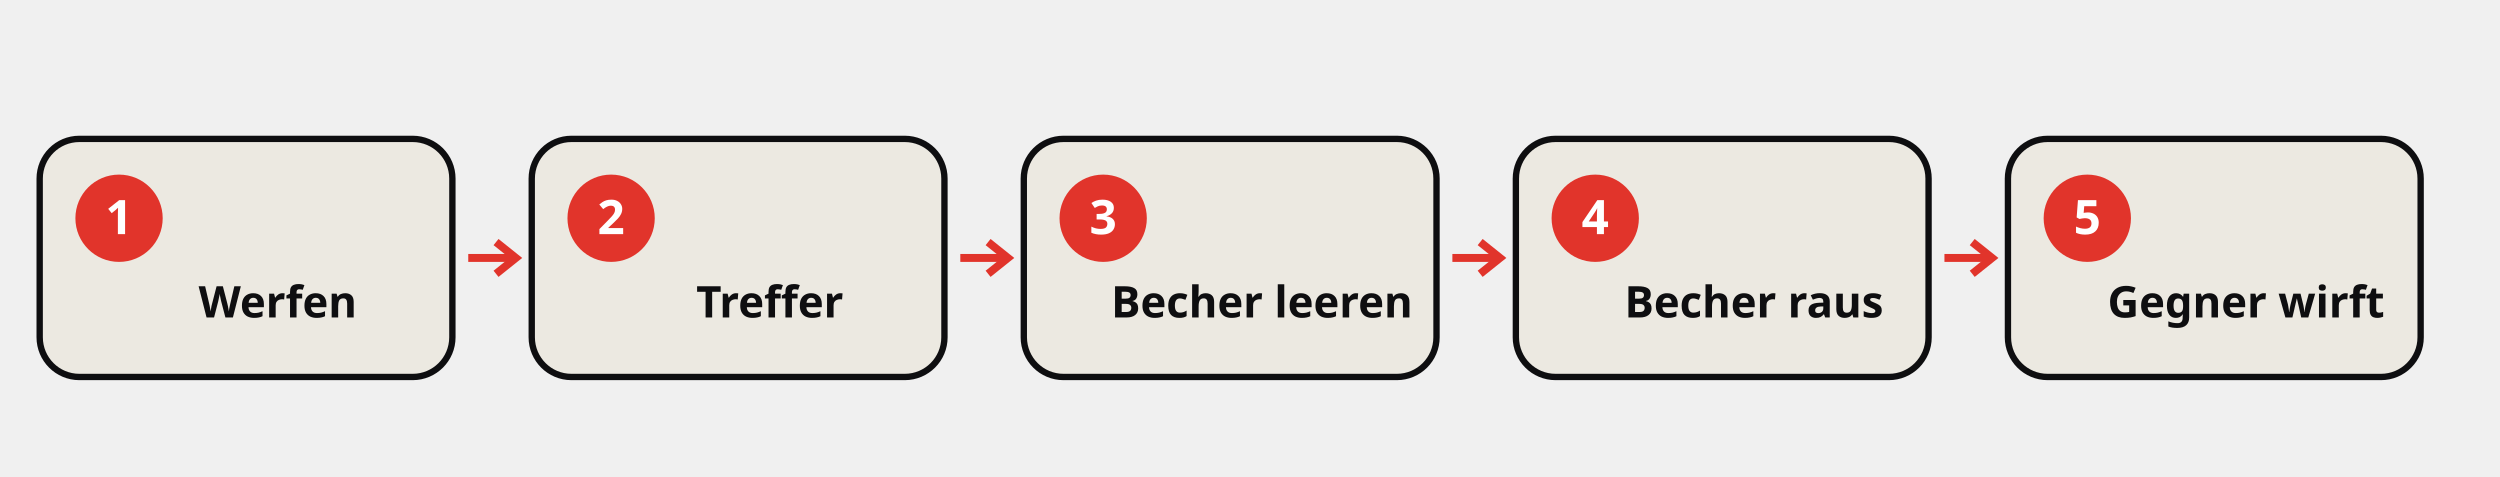
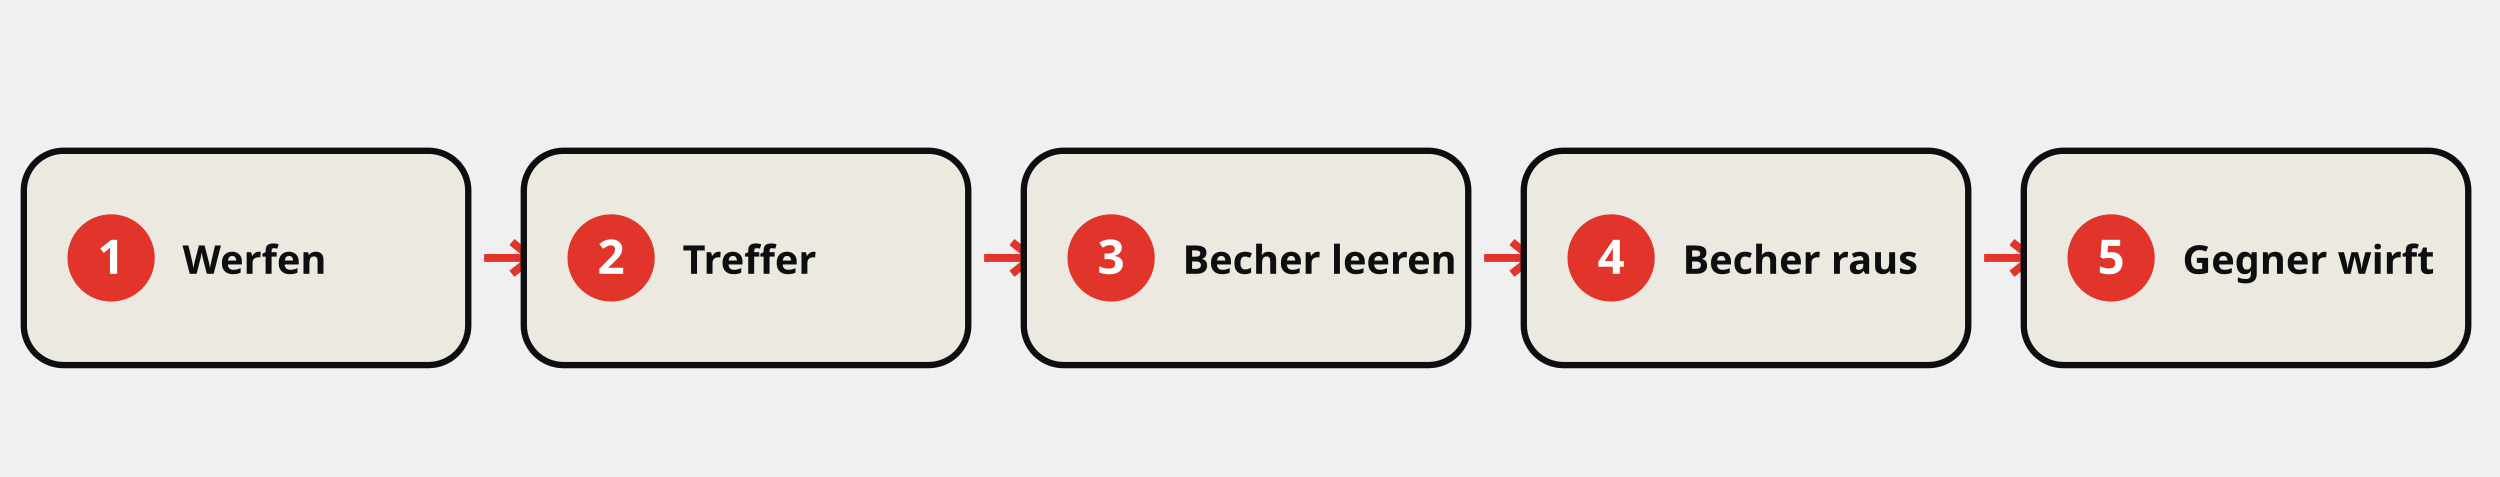
<svg xmlns="http://www.w3.org/2000/svg" viewBox="0 0 630 120" role="img" aria-label="Ablauf einer Beer-Pong-Runde in fünf Schritten: Werfen, Treffer, Becher leeren, Becher entfernen, Gegner ist am Zug.">
-   <rect x="10" y="35" width="104" height="60" rx="10" fill="#ECE9E1" stroke="#0E0E10" stroke-width="1.6" />
-   <circle cx="30" cy="55" r="11" fill="#E1342B" />
-   <text x="30" y="59" text-anchor="middle" font-family="sans-serif" font-size="12" font-weight="700" fill="#fff">1</text>
-   <text x="70" y="80" text-anchor="middle" font-family="sans-serif" font-size="11" font-weight="700" fill="#0E0E10">Werfen</text>
-   <polyline points="118,65 130,65" fill="none" stroke="#E1342B" stroke-width="2" />
-   <polyline points="125,61 130,65 125,69" fill="none" stroke="#E1342B" stroke-width="2" />
-   <rect x="134" y="35" width="104" height="60" rx="10" fill="#ECE9E1" stroke="#0E0E10" stroke-width="1.6" />
-   <circle cx="154" cy="55" r="11" fill="#E1342B" />
-   <text x="154" y="59" text-anchor="middle" font-family="sans-serif" font-size="12" font-weight="700" fill="#fff">2</text>
-   <text x="194" y="80" text-anchor="middle" font-family="sans-serif" font-size="11" font-weight="700" fill="#0E0E10">Treffer</text>
-   <polyline points="242,65 254,65" fill="none" stroke="#E1342B" stroke-width="2" />
-   <polyline points="249,61 254,65 249,69" fill="none" stroke="#E1342B" stroke-width="2" />
-   <rect x="258" y="35" width="104" height="60" rx="10" fill="#ECE9E1" stroke="#0E0E10" stroke-width="1.6" />
-   <circle cx="278" cy="55" r="11" fill="#E1342B" />
-   <text x="278" y="59" text-anchor="middle" font-family="sans-serif" font-size="12" font-weight="700" fill="#fff">3</text>
-   <text x="318" y="80" text-anchor="middle" font-family="sans-serif" font-size="11" font-weight="700" fill="#0E0E10">Becher leeren</text>
-   <polyline points="366,65 378,65" fill="none" stroke="#E1342B" stroke-width="2" />
-   <polyline points="373,61 378,65 373,69" fill="none" stroke="#E1342B" stroke-width="2" />
-   <rect x="382" y="35" width="104" height="60" rx="10" fill="#ECE9E1" stroke="#0E0E10" stroke-width="1.6" />
-   <circle cx="402" cy="55" r="11" fill="#E1342B" />
-   <text x="402" y="59" text-anchor="middle" font-family="sans-serif" font-size="12" font-weight="700" fill="#fff">4</text>
-   <text x="442" y="80" text-anchor="middle" font-family="sans-serif" font-size="11" font-weight="700" fill="#0E0E10">Becher raus</text>
-   <polyline points="490,65 502,65" fill="none" stroke="#E1342B" stroke-width="2" />
-   <polyline points="497,61 502,65 497,69" fill="none" stroke="#E1342B" stroke-width="2" />
-   <rect x="506" y="35" width="104" height="60" rx="10" fill="#ECE9E1" stroke="#0E0E10" stroke-width="1.6" />
-   <circle cx="526" cy="55" r="11" fill="#E1342B" />
-   <text x="526" y="59" text-anchor="middle" font-family="sans-serif" font-size="12" font-weight="700" fill="#fff">5</text>
-   <text x="566" y="80" text-anchor="middle" font-family="sans-serif" font-size="11" font-weight="700" fill="#0E0E10">Gegner wirft</text>
+   <rect x="6" y="38" width="112" height="54" rx="10" fill="#ECE9E1" stroke="#0E0E10" stroke-width="1.6" />
+   <circle cx="28" cy="65" r="11" fill="#E1342B" />
+   <text x="28" y="69" text-anchor="middle" font-family="sans-serif" font-size="12" font-weight="700" fill="#fff">1</text>
+   <text x="46" y="69" text-anchor="start" font-family="sans-serif" font-size="10" font-weight="700" fill="#0E0E10">Werfen</text>
+   <polyline points="122,65 134,65" fill="none" stroke="#E1342B" stroke-width="2" />
+   <polyline points="129,61 134,65 129,69" fill="none" stroke="#E1342B" stroke-width="2" />
+   <rect x="132" y="38" width="112" height="54" rx="10" fill="#ECE9E1" stroke="#0E0E10" stroke-width="1.6" />
+   <circle cx="154" cy="65" r="11" fill="#E1342B" />
+   <text x="154" y="69" text-anchor="middle" font-family="sans-serif" font-size="12" font-weight="700" fill="#fff">2</text>
+   <text x="172" y="69" text-anchor="start" font-family="sans-serif" font-size="10" font-weight="700" fill="#0E0E10">Treffer</text>
+   <polyline points="248,65 260,65" fill="none" stroke="#E1342B" stroke-width="2" />
+   <polyline points="255,61 260,65 255,69" fill="none" stroke="#E1342B" stroke-width="2" />
+   <rect x="258" y="38" width="112" height="54" rx="10" fill="#ECE9E1" stroke="#0E0E10" stroke-width="1.6" />
+   <circle cx="280" cy="65" r="11" fill="#E1342B" />
+   <text x="280" y="69" text-anchor="middle" font-family="sans-serif" font-size="12" font-weight="700" fill="#fff">3</text>
+   <text x="298" y="69" text-anchor="start" font-family="sans-serif" font-size="10" font-weight="700" fill="#0E0E10">Becher leeren</text>
+   <polyline points="374,65 386,65" fill="none" stroke="#E1342B" stroke-width="2" />
+   <polyline points="381,61 386,65 381,69" fill="none" stroke="#E1342B" stroke-width="2" />
+   <rect x="384" y="38" width="112" height="54" rx="10" fill="#ECE9E1" stroke="#0E0E10" stroke-width="1.6" />
+   <circle cx="406" cy="65" r="11" fill="#E1342B" />
+   <text x="406" y="69" text-anchor="middle" font-family="sans-serif" font-size="12" font-weight="700" fill="#fff">4</text>
+   <text x="424" y="69" text-anchor="start" font-family="sans-serif" font-size="10" font-weight="700" fill="#0E0E10">Becher raus</text>
+   <polyline points="500,65 512,65" fill="none" stroke="#E1342B" stroke-width="2" />
+   <polyline points="507,61 512,65 507,69" fill="none" stroke="#E1342B" stroke-width="2" />
+   <rect x="510" y="38" width="112" height="54" rx="10" fill="#ECE9E1" stroke="#0E0E10" stroke-width="1.6" />
+   <circle cx="532" cy="65" r="11" fill="#E1342B" />
+   <text x="532" y="69" text-anchor="middle" font-family="sans-serif" font-size="12" font-weight="700" fill="#fff">5</text>
+   <text x="550" y="69" text-anchor="start" font-family="sans-serif" font-size="10" font-weight="700" fill="#0E0E10">Gegner wirft</text>
</svg>
